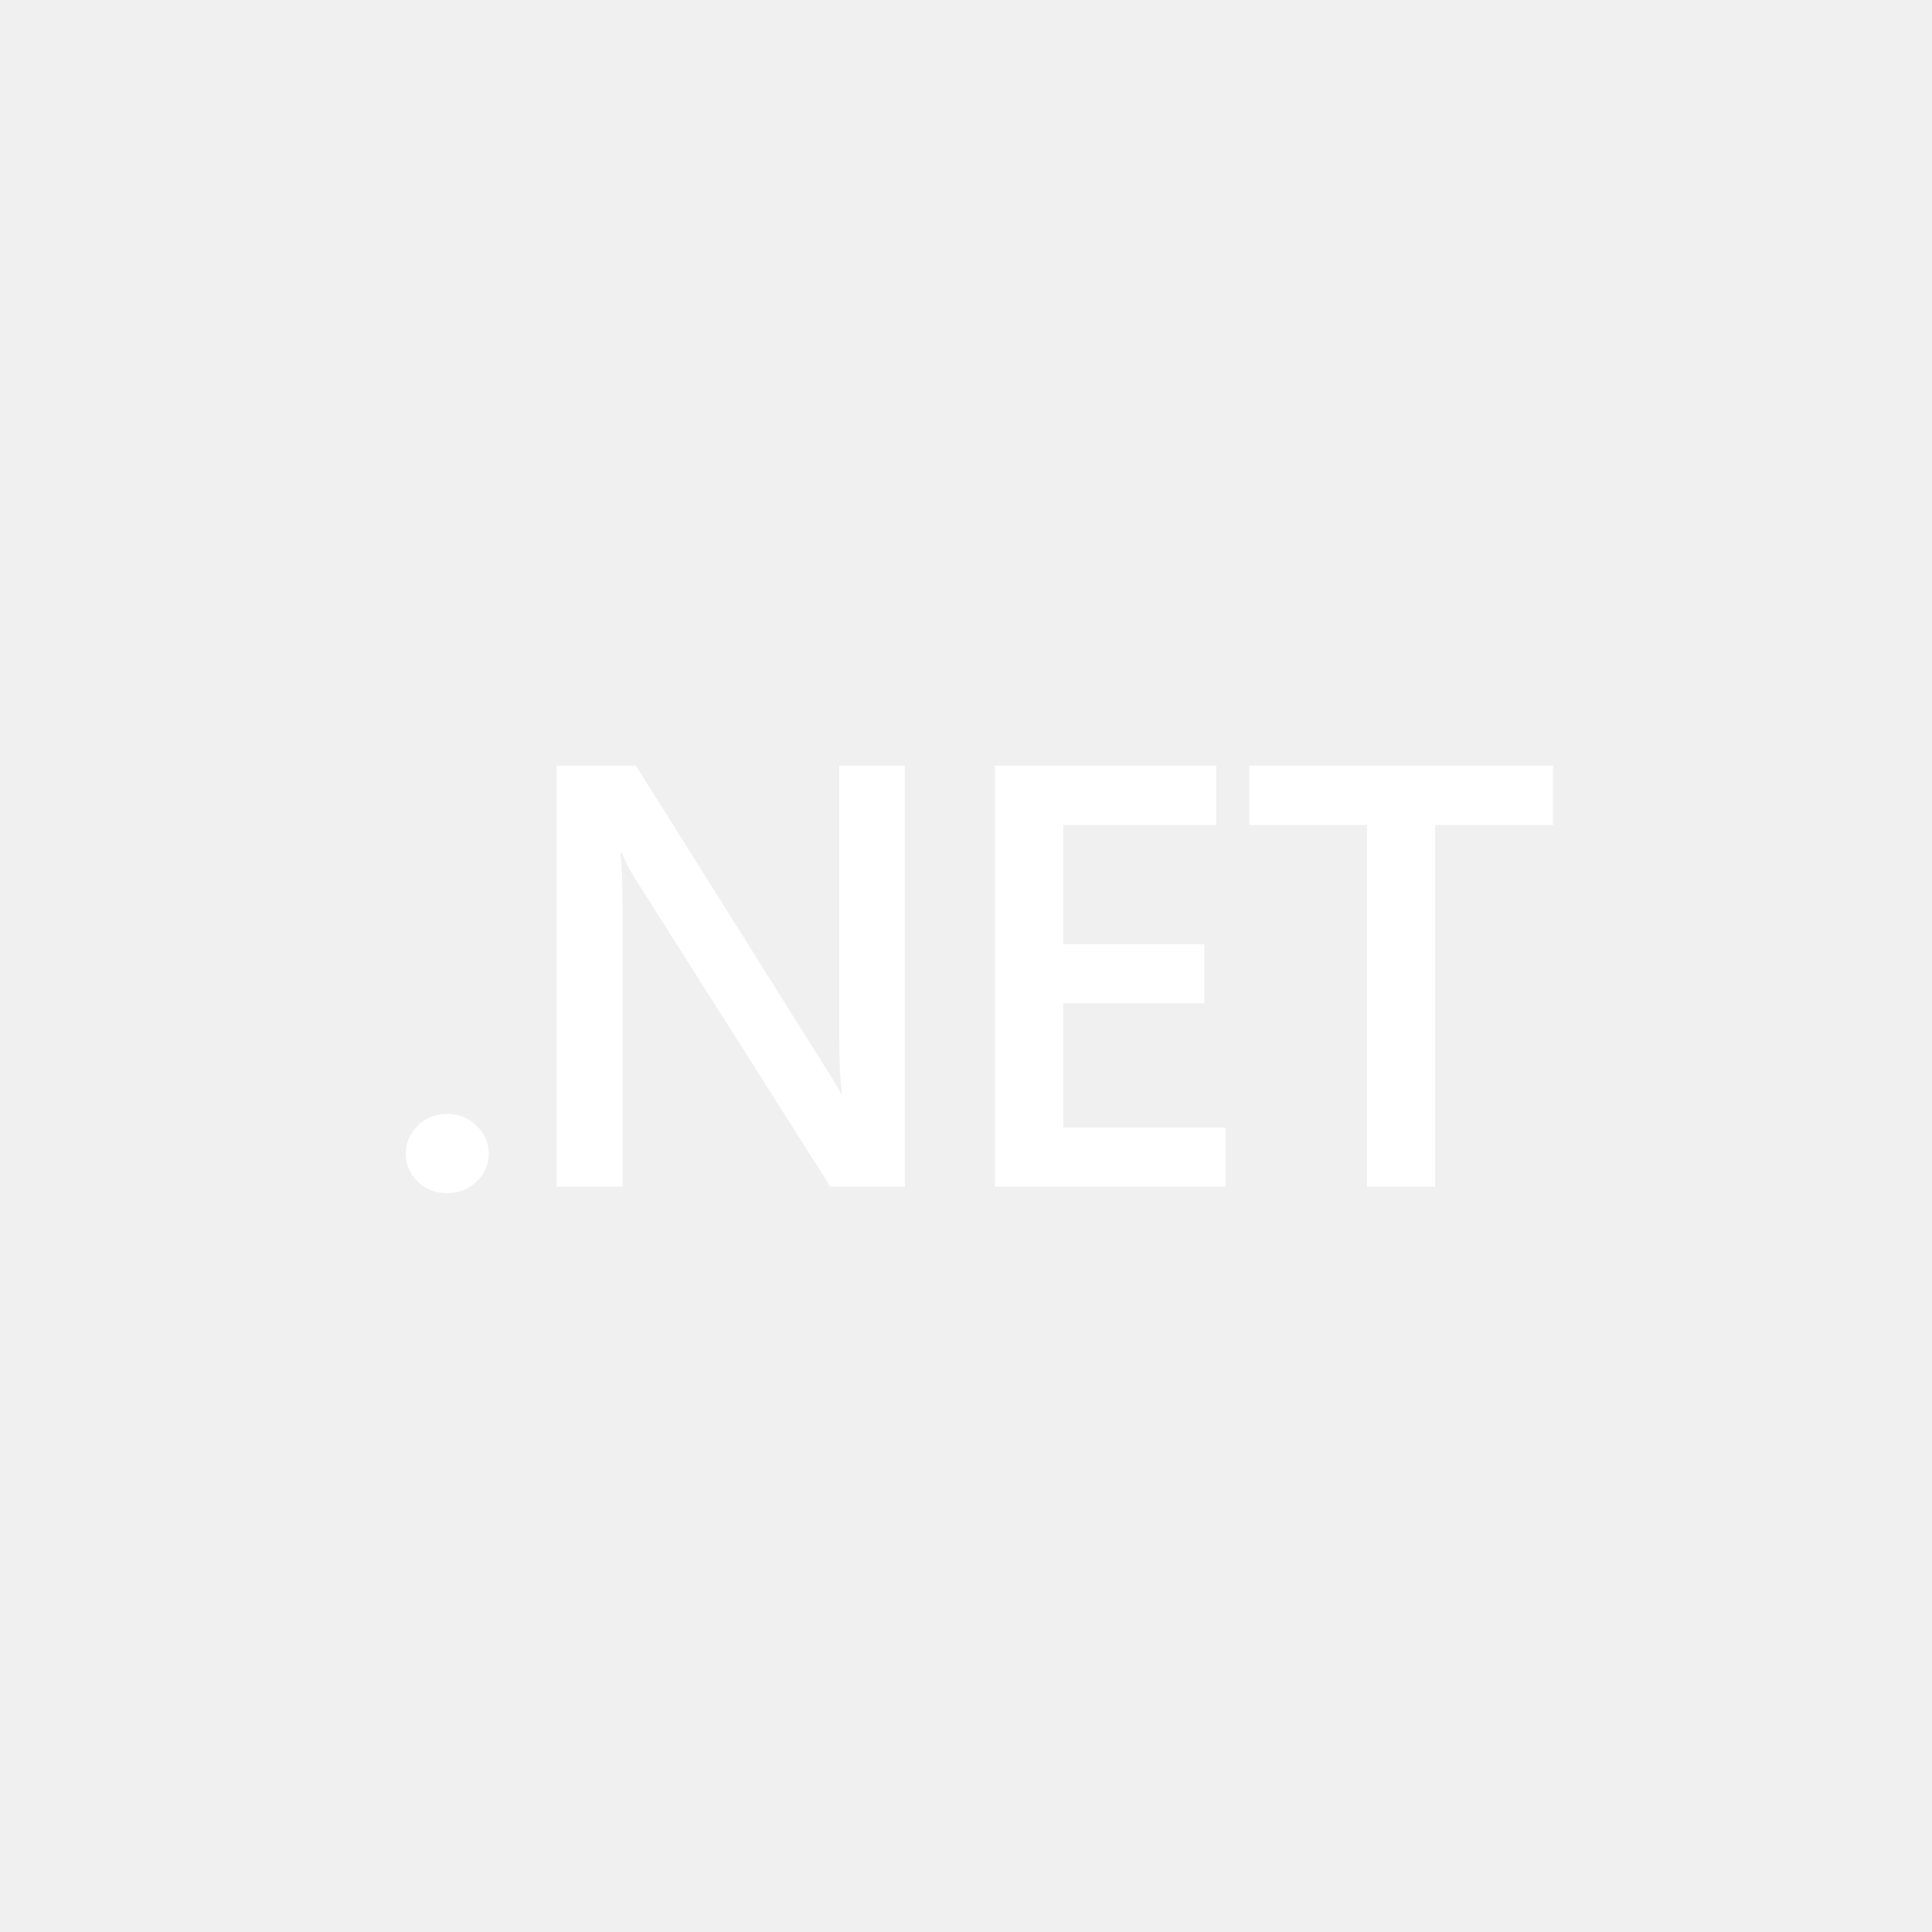
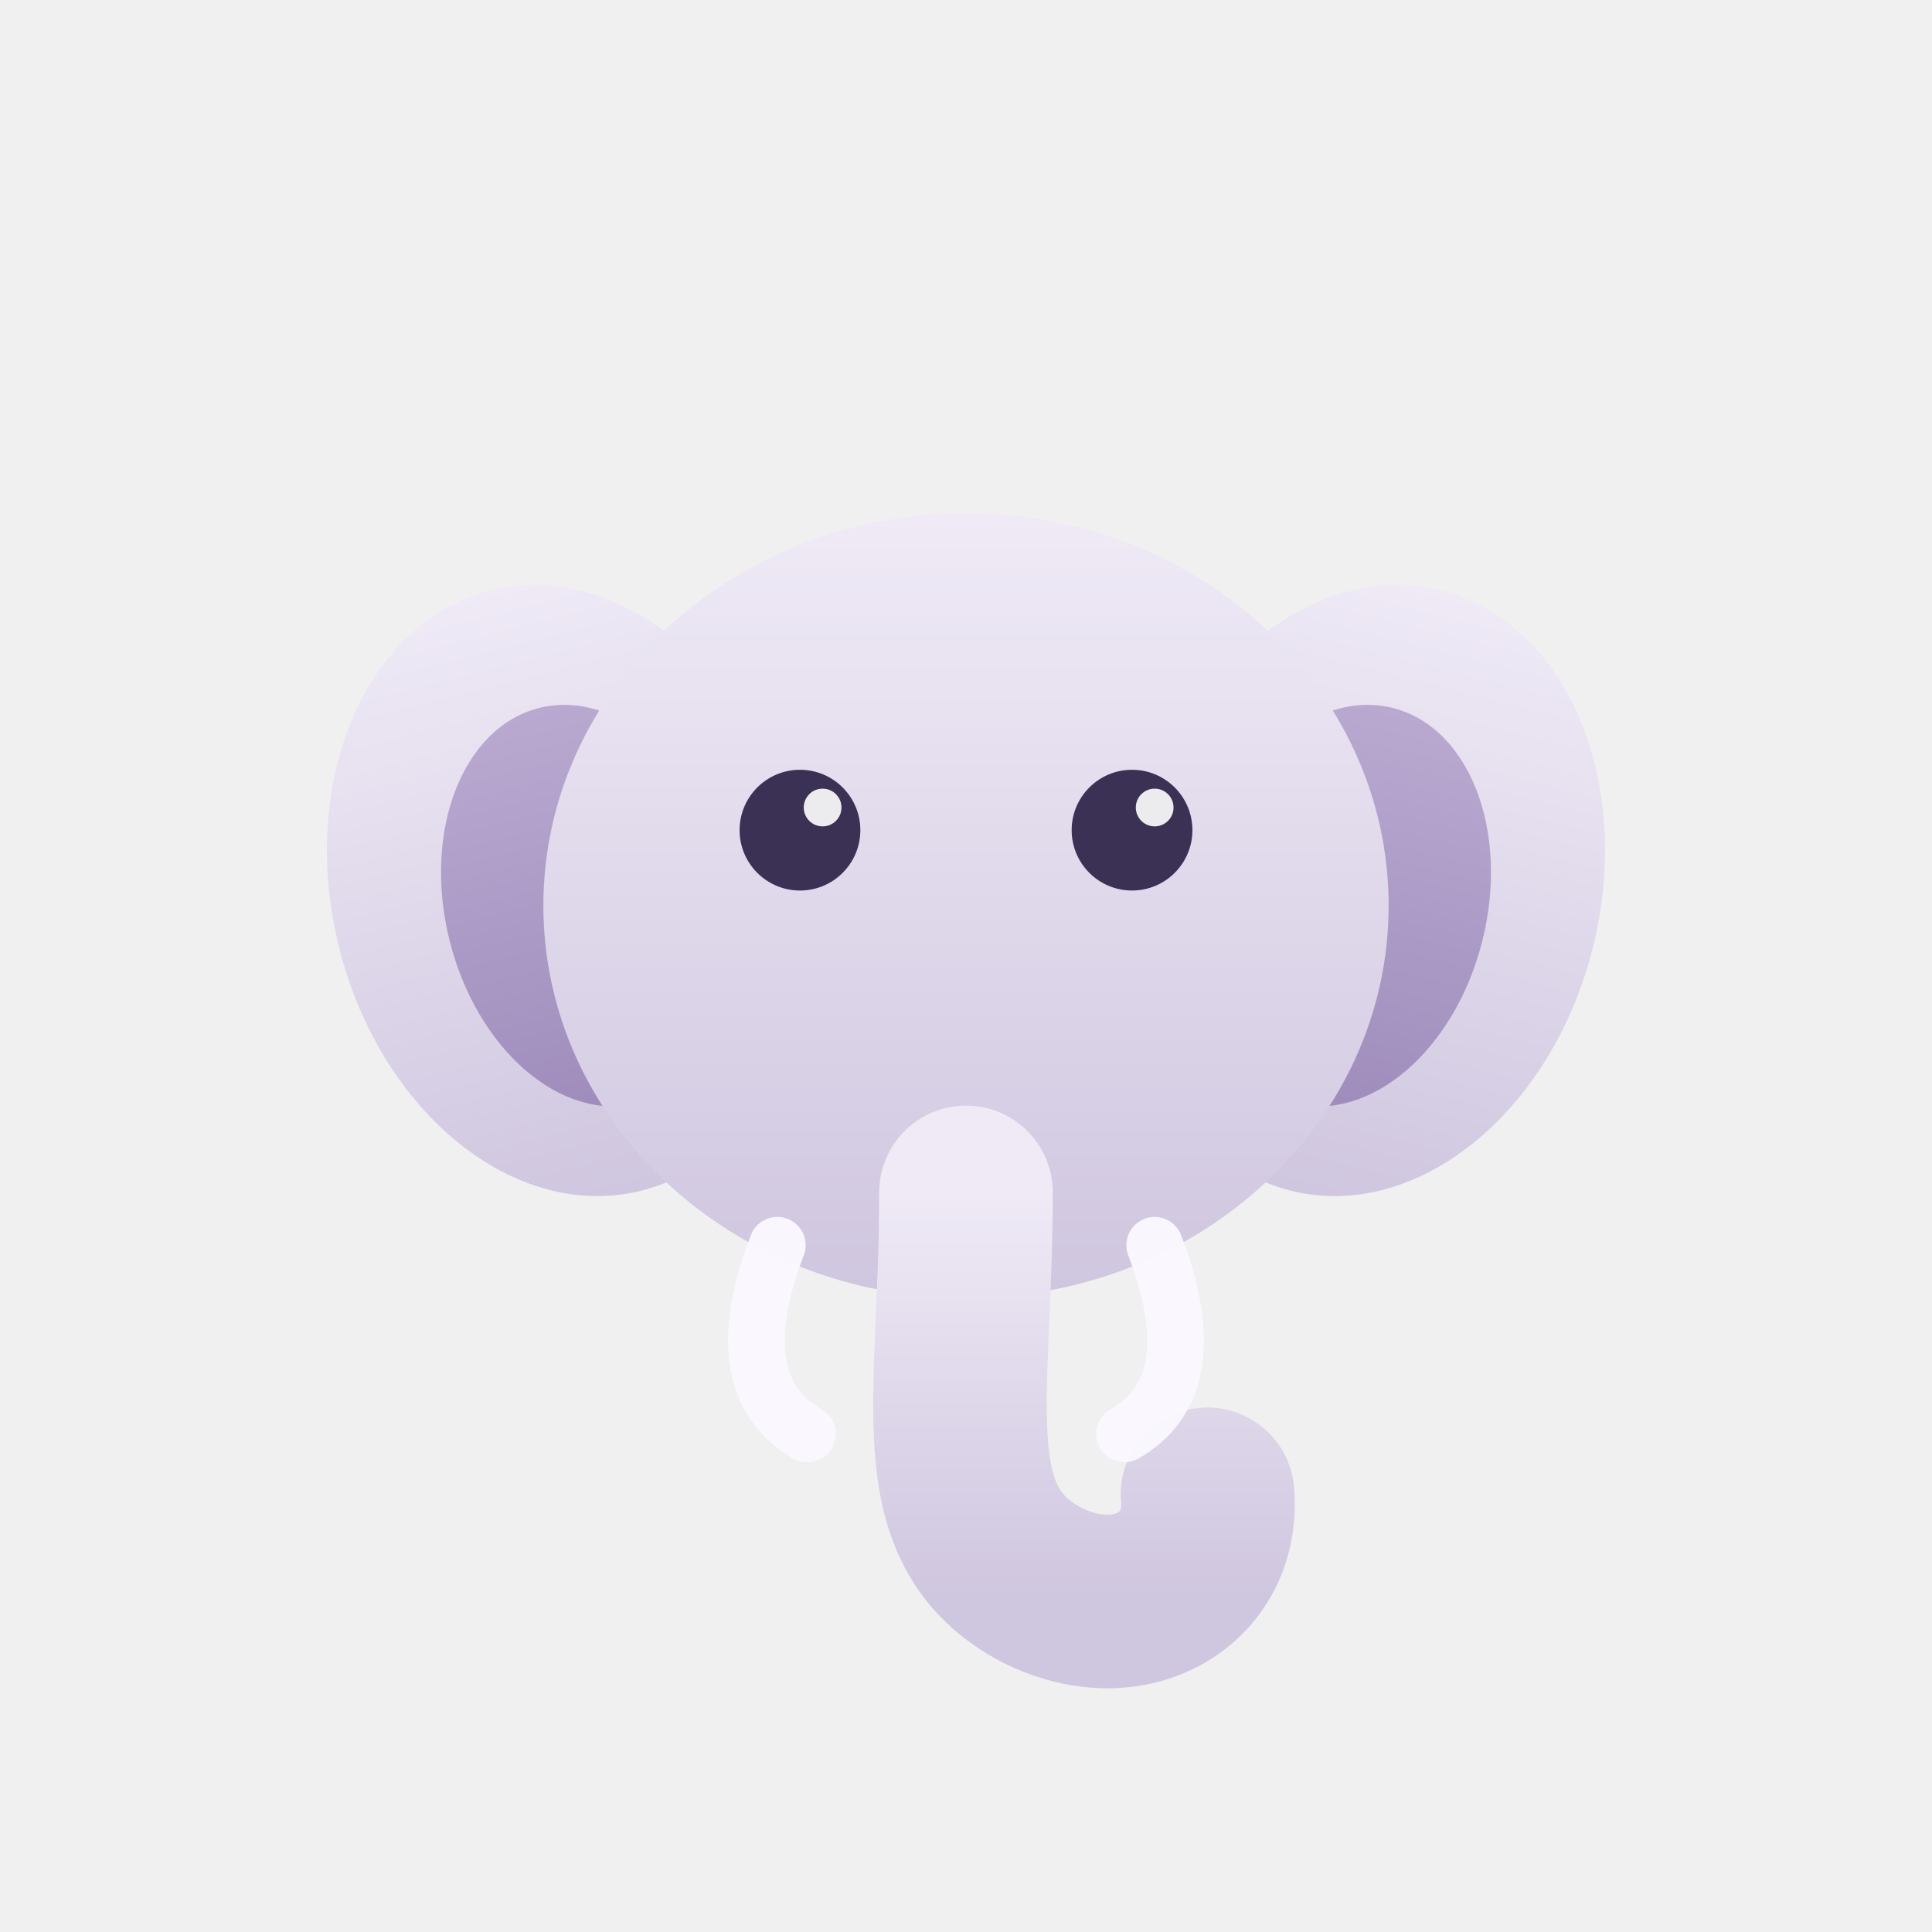
- <svg xmlns="http://www.w3.org/2000/svg" width="456" height="456" viewBox="0 0 456 456" version="1.1" xml:space="preserve" style="fill-rule:evenodd;clip-rule:evenodd;stroke-linejoin:round;stroke-miterlimit:2;">
-   <path d="m 105.5,281.609 c -2.703,0 -5.001,-0.9 -6.893,-2.702 -1.892,-1.848 -2.838,-4.042 -2.838,-6.582 0,-2.587 0.946,-4.804 2.838,-6.652 1.892,-1.848 4.19,-2.772 6.893,-2.772 2.748,0 5.068,0.924 6.96,2.772 1.937,1.848 2.906,4.064 2.906,6.652 0,2.54 -0.968,4.734 -2.906,6.582 -1.892,1.802 -4.212,2.702 -6.96,2.702 z" style="fill:#ffffff;fill-rule:nonzero;stroke-width:0.838" />
-   <path d="M 213.561,280.084 H 195.99 L 149.7,207.054 c -1.171,-1.848 -2.14,-3.765 -2.906,-5.751 h -0.406 c 0.361,2.125 0.541,6.675 0.541,13.65 v 65.132 h -15.543 v -99.36 h 18.719 l 44.737,71.298 c 1.892,2.957 3.109,4.989 3.649,6.098 h 0.27 c -0.45,-2.632 -0.676,-7.09 -0.676,-13.373 v -64.023 h 15.476 z" style="fill:#ffffff;fill-rule:nonzero;stroke-width:0.838" />
-   <path d="m 289.251,280.084 h -54.401 v -99.36 h 52.238 v 13.997 h -36.154 v 28.131 h 33.316 v 13.927 h -33.316 v 29.378 h 38.316 z" style="fill:#ffffff;fill-rule:nonzero;stroke-width:0.838" />
-   <path d="M 366.565,194.721 H 338.722 v 85.363 h -16.084 v -85.363 h -27.775 v -13.997 h 71.701 z" style="fill:#ffffff;fill-rule:nonzero;stroke-width:0.838" />
+ <svg xmlns="http://www.w3.org/2000/svg" viewBox="0 0 512 512" width="512" height="512">
+   <defs>
+     <linearGradient id="hide" x1="0" y1="0" x2="0" y2="1">
+       <stop offset="0" stop-color="#EFEAF6" />
+       <stop offset="1" stop-color="#CFC6DF" />
+     </linearGradient>
+     <linearGradient id="earInner" x1="0" y1="0" x2="0" y2="1">
+       <stop offset="0" stop-color="#B9A9D0" />
+       <stop offset="1" stop-color="#9F8CBC" />
+     </linearGradient>
+   </defs>
+   <ellipse cx="150" cy="236" rx="62" ry="82" fill="url(#hide)" transform="rotate(-14 150 236)" />
+   <ellipse cx="362" cy="236" rx="62" ry="82" fill="url(#hide)" transform="rotate(14 362 236)" />
+   <ellipse cx="156" cy="240" rx="38" ry="54" fill="url(#earInner)" transform="rotate(-14 156 240)" />
+   <ellipse cx="356" cy="240" rx="38" ry="54" fill="url(#earInner)" transform="rotate(14 356 240)" />
+   <ellipse cx="256" cy="240" rx="112" ry="104" fill="url(#hide)" />
+   <path d="M256 316 C 256 372, 246 404, 276 420 C 300 432, 322 418, 320 396" fill="none" stroke="url(#hide)" stroke-width="46" stroke-linecap="round" />
+   <path d="M206 330 C 196 356, 200 372, 214 380" fill="none" stroke="#FBF9FF" stroke-width="15" stroke-linecap="round" opacity="0.95" />
+   <path d="M306 330 C 316 356, 312 372, 298 380" fill="none" stroke="#FBF9FF" stroke-width="15" stroke-linecap="round" opacity="0.95" />
+   <circle cx="212" cy="220" r="16" fill="#3B3154" />
+   <circle cx="300" cy="220" r="16" fill="#3B3154" />
+   <circle cx="218" cy="214" r="5" fill="#FFFFFF" opacity="0.9" />
+   <circle cx="306" cy="214" r="5" fill="#FFFFFF" opacity="0.9" />
</svg>
